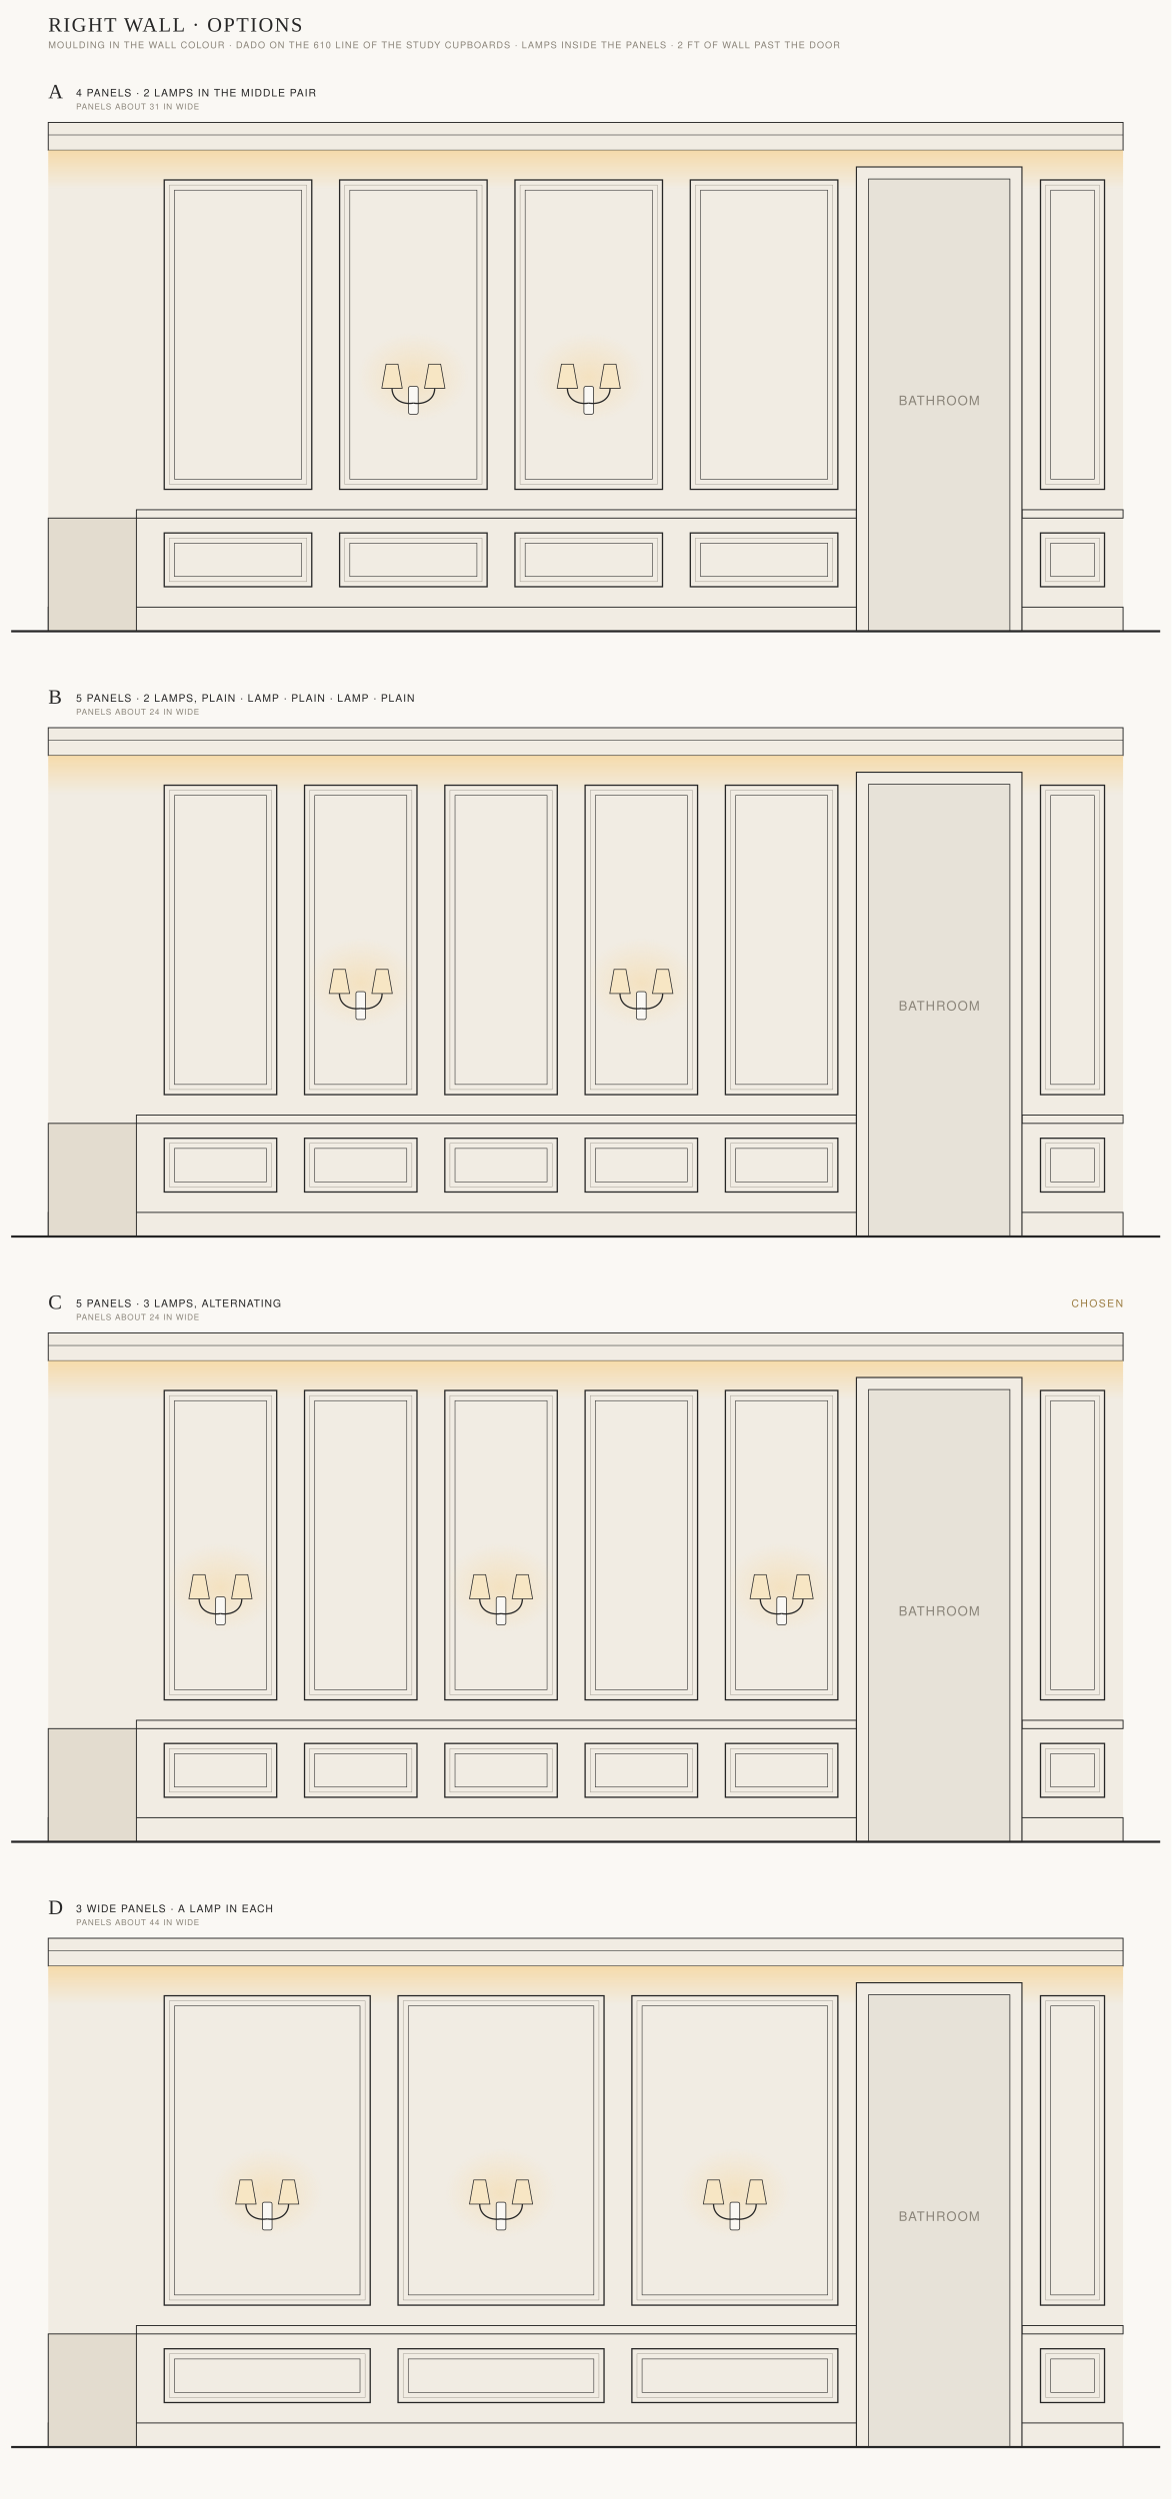
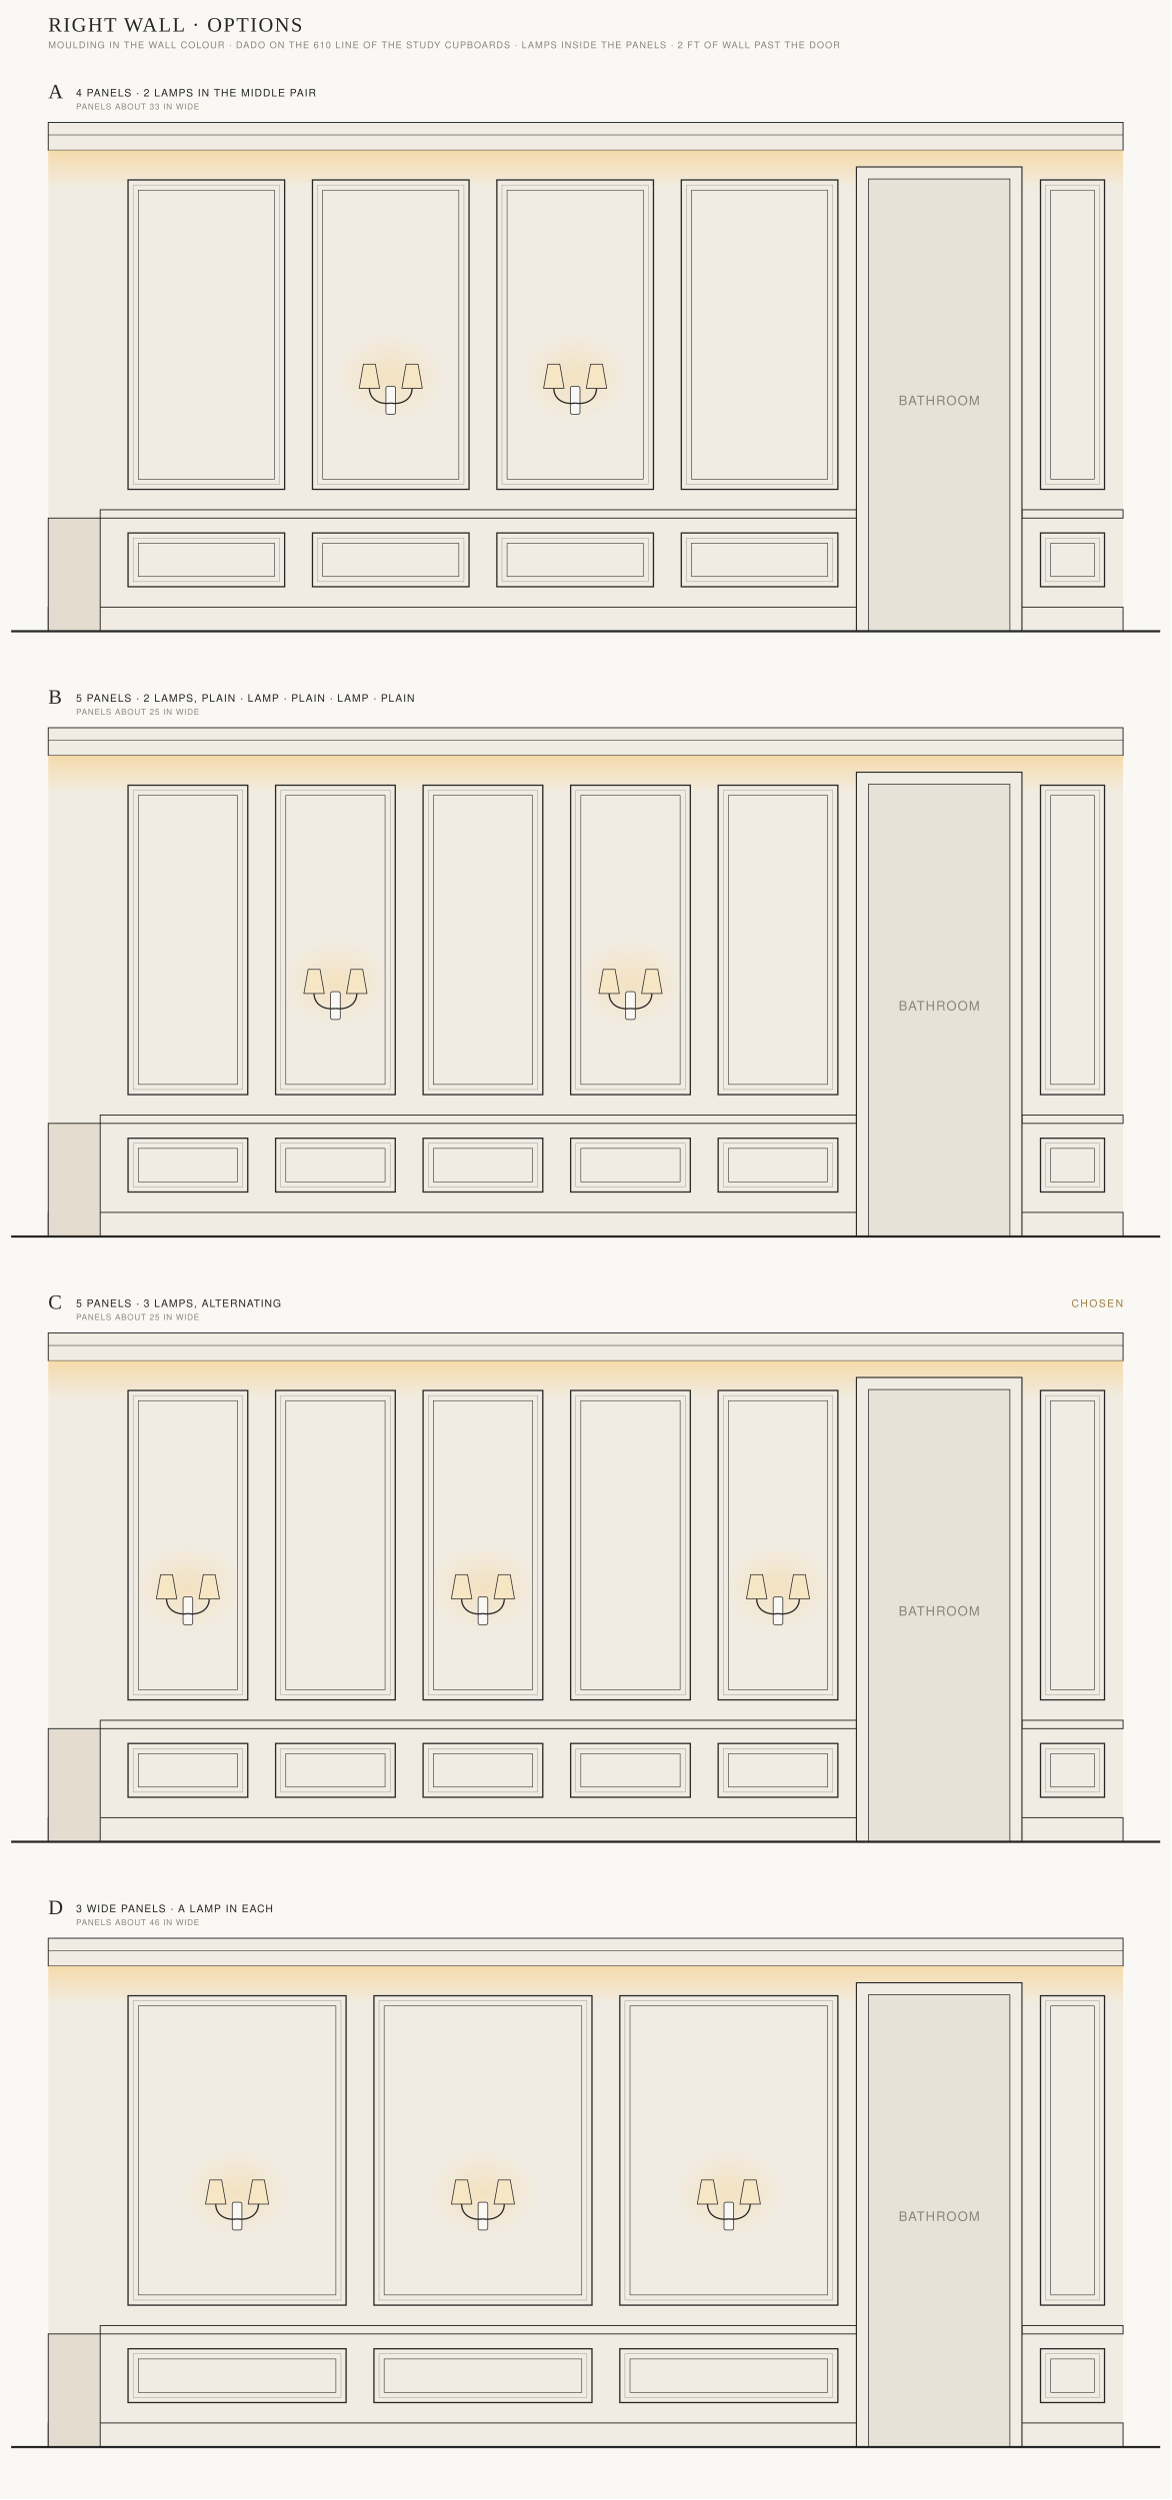
<svg xmlns="http://www.w3.org/2000/svg" viewBox="0 0 6312 13472" width="1052" height="2245.3">
  <defs>
    <linearGradient id="glow" x1="0" y1="0" x2="0" y2="1">
      <stop offset="0" stop-color="#f6d9a4" stop-opacity=".9" />
      <stop offset="1" stop-color="#f6d9a4" stop-opacity="0" />
    </linearGradient>
    <radialGradient id="lamp">
      <stop offset="0" stop-color="#f6d9a4" stop-opacity=".55" />
      <stop offset="1" stop-color="#f6d9a4" stop-opacity="0" />
    </radialGradient>
  </defs>
  <rect width="6312" height="13472" fill="#faf8f4" />
  <text x="260" y="170" font-family="Georgia, 'Times New Roman', serif" font-size="110" letter-spacing="8" fill="#262626">RIGHT WALL · OPTIONS</text>
  <text x="260" y="260" font-family="Helvetica, Arial, sans-serif" font-size="50" letter-spacing="5" fill="#8a8479">MOULDING IN THE WALL COLOUR · DADO ON THE 610 LINE OF THE STUDY CUPBOARDS · LAMPS INSIDE THE PANELS · 2 FT OF WALL PAST THE DOOR</text>
  <text x="260" y="530" font-family="Georgia, 'Times New Roman', serif" font-size="110" fill="#262626">A</text>
  <text x="410" y="520" font-family="Helvetica, Arial, sans-serif" font-size="56" letter-spacing="5" fill="#262626">4 PANELS · 2 LAMPS IN THE MIDDLE PAIR</text>
-   <text x="410" y="590" font-family="Helvetica, Arial, sans-serif" font-size="44" letter-spacing="4" fill="#8a8479">PANELS ABOUT 31 IN WIDE</text>
+   <text x="410" y="590" font-family="Helvetica, Arial, sans-serif" font-size="44" letter-spacing="4" fill="#8a8479">PANELS ABOUT 33 IN WIDE</text>
  <g transform="translate(260 660)">
    <rect x="0" y="0" width="5792" height="2743" fill="#f1ece3" />
    <rect x="0" y="0" width="5792" height="150" fill="#f1ece3" stroke="#262626" stroke-width="5" />
    <line x1="0" y1="67.5" x2="5792" y2="67.5" stroke="#262626" stroke-width="3" />
    <rect x="0" y="150" width="5792" height="210" fill="url(#glow)" />
    <rect x="0" y="2613" width="5792" height="130" fill="#f1ece3" stroke="#262626" stroke-width="5" />
-     <rect x="0" y="2133" width="475" height="610" fill="#e3dccf" stroke="#262626" stroke-width="5" />
-     <rect x="475" y="2088" width="3880" height="45" fill="#f1ece3" stroke="#262626" stroke-width="5" />
-     <rect x="5247" y="2088" width="545" height="45" fill="#f1ece3" stroke="#262626" stroke-width="5" />
-     <rect x="625" y="2213" width="795" height="290" fill="#f1ece3" stroke="#262626" stroke-width="7" />
-     <rect x="652.5" y="2240.5" width="740" height="235" fill="none" stroke="#8a8479" stroke-width="2" />
-     <rect x="680" y="2268" width="685" height="180" fill="none" stroke="#262626" stroke-width="3" />
-     <rect x="625" y="310" width="795" height="1668" fill="#f1ece3" stroke="#262626" stroke-width="7" />
-     <rect x="652.5" y="337.5" width="740" height="1613" fill="none" stroke="#8a8479" stroke-width="2" />
-     <rect x="680" y="365" width="685" height="1558" fill="none" stroke="#262626" stroke-width="3" />
-     <rect x="1570" y="2213" width="795" height="290" fill="#f1ece3" stroke="#262626" stroke-width="7" />
-     <rect x="1597.5" y="2240.5" width="740" height="235" fill="none" stroke="#8a8479" stroke-width="2" />
-     <rect x="1625" y="2268" width="685" height="180" fill="none" stroke="#262626" stroke-width="3" />
-     <rect x="1570" y="310" width="795" height="1668" fill="#f1ece3" stroke="#262626" stroke-width="7" />
-     <rect x="1597.5" y="337.5" width="740" height="1613" fill="none" stroke="#8a8479" stroke-width="2" />
-     <rect x="1625" y="365" width="685" height="1558" fill="none" stroke="#262626" stroke-width="3" />
-     <ellipse cx="1967.5" cy="1373" rx="300" ry="240" fill="url(#lamp)" />
-     <g stroke="#262626" fill="#faf8f4" stroke-width="4">
-       <rect x="1941.5" y="1423" width="52" height="150" rx="10" />
-       <path d="M1967.5 1513 C 1907.5 1523, 1852.5 1493, 1852.5 1433" fill="none" stroke-width="7" />
-       <path d="M1797.5 1433 L 1907.5 1433 L 1884.5 1303 L 1820.5 1303 Z" fill="#f7e6c4" />
-       <path d="M1967.5 1513 C 2027.5 1523, 2082.5 1493, 2082.5 1433" fill="none" stroke-width="7" />
-       <path d="M2027.5 1433 L 2137.5 1433 L 2114.5 1303 L 2050.5 1303 Z" fill="#f7e6c4" />
-     </g>
-     <rect x="2515" y="2213" width="795" height="290" fill="#f1ece3" stroke="#262626" stroke-width="7" />
-     <rect x="2542.5" y="2240.5" width="740" height="235" fill="none" stroke="#8a8479" stroke-width="2" />
-     <rect x="2570" y="2268" width="685" height="180" fill="none" stroke="#262626" stroke-width="3" />
-     <rect x="2515" y="310" width="795" height="1668" fill="#f1ece3" stroke="#262626" stroke-width="7" />
-     <rect x="2542.5" y="337.5" width="740" height="1613" fill="none" stroke="#8a8479" stroke-width="2" />
-     <rect x="2570" y="365" width="685" height="1558" fill="none" stroke="#262626" stroke-width="3" />
-     <ellipse cx="2912.5" cy="1373" rx="300" ry="240" fill="url(#lamp)" />
-     <g stroke="#262626" fill="#faf8f4" stroke-width="4">
-       <rect x="2886.5" y="1423" width="52" height="150" rx="10" />
-       <path d="M2912.5 1513 C 2852.5 1523, 2797.5 1493, 2797.5 1433" fill="none" stroke-width="7" />
-       <path d="M2742.5 1433 L 2852.5 1433 L 2829.5 1303 L 2765.5 1303 Z" fill="#f7e6c4" />
-       <path d="M2912.5 1513 C 2972.5 1523, 3027.5 1493, 3027.5 1433" fill="none" stroke-width="7" />
-       <path d="M2972.5 1433 L 3082.5 1433 L 3059.5 1303 L 2995.5 1303 Z" fill="#f7e6c4" />
-     </g>
-     <rect x="3460" y="2213" width="795" height="290" fill="#f1ece3" stroke="#262626" stroke-width="7" />
-     <rect x="3487.5" y="2240.5" width="740" height="235" fill="none" stroke="#8a8479" stroke-width="2" />
-     <rect x="3515" y="2268" width="685" height="180" fill="none" stroke="#262626" stroke-width="3" />
-     <rect x="3460" y="310" width="795" height="1668" fill="#f1ece3" stroke="#262626" stroke-width="7" />
-     <rect x="3487.5" y="337.5" width="740" height="1613" fill="none" stroke="#8a8479" stroke-width="2" />
-     <rect x="3515" y="365" width="685" height="1558" fill="none" stroke="#262626" stroke-width="3" />
+     <rect x="0" y="2133" width="280" height="610" fill="#e3dccf" stroke="#262626" stroke-width="5" />
+     <rect x="280" y="2088" width="4075" height="45" fill="#f1ece3" stroke="#262626" stroke-width="5" />
+     <rect x="5247" y="2088" width="545" height="45" fill="#f1ece3" stroke="#262626" stroke-width="5" />
+     <rect x="430" y="2213" width="843.8" height="290" fill="#f1ece3" stroke="#262626" stroke-width="7" />
+     <rect x="457.5" y="2240.5" width="788.8" height="235" fill="none" stroke="#8a8479" stroke-width="2" />
+     <rect x="485" y="2268" width="733.8" height="180" fill="none" stroke="#262626" stroke-width="3" />
+     <rect x="430" y="310" width="843.8" height="1668" fill="#f1ece3" stroke="#262626" stroke-width="7" />
+     <rect x="457.5" y="337.5" width="788.8" height="1613" fill="none" stroke="#8a8479" stroke-width="2" />
+     <rect x="485" y="365" width="733.8" height="1558" fill="none" stroke="#262626" stroke-width="3" />
+     <rect x="1423.8" y="2213" width="843.8" height="290" fill="#f1ece3" stroke="#262626" stroke-width="7" />
+     <rect x="1451.3" y="2240.5" width="788.8" height="235" fill="none" stroke="#8a8479" stroke-width="2" />
+     <rect x="1478.8" y="2268" width="733.8" height="180" fill="none" stroke="#262626" stroke-width="3" />
+     <rect x="1423.8" y="310" width="843.8" height="1668" fill="#f1ece3" stroke="#262626" stroke-width="7" />
+     <rect x="1451.3" y="337.5" width="788.8" height="1613" fill="none" stroke="#8a8479" stroke-width="2" />
+     <rect x="1478.8" y="365" width="733.8" height="1558" fill="none" stroke="#262626" stroke-width="3" />
+     <ellipse cx="1845.6" cy="1373" rx="300" ry="240" fill="url(#lamp)" />
+     <g stroke="#262626" fill="#faf8f4" stroke-width="4">
+       <rect x="1819.6" y="1423" width="52" height="150" rx="10" />
+       <path d="M1845.6 1513 C 1785.6 1523, 1730.6 1493, 1730.6 1433" fill="none" stroke-width="7" />
+       <path d="M1675.6 1433 L 1785.6 1433 L 1762.6 1303 L 1698.6 1303 Z" fill="#f7e6c4" />
+       <path d="M1845.6 1513 C 1905.6 1523, 1960.6 1493, 1960.6 1433" fill="none" stroke-width="7" />
+       <path d="M1905.6 1433 L 2015.6 1433 L 1992.6 1303 L 1928.6 1303 Z" fill="#f7e6c4" />
+     </g>
+     <rect x="2417.5" y="2213" width="843.8" height="290" fill="#f1ece3" stroke="#262626" stroke-width="7" />
+     <rect x="2445" y="2240.5" width="788.8" height="235" fill="none" stroke="#8a8479" stroke-width="2" />
+     <rect x="2472.5" y="2268" width="733.8" height="180" fill="none" stroke="#262626" stroke-width="3" />
+     <rect x="2417.5" y="310" width="843.8" height="1668" fill="#f1ece3" stroke="#262626" stroke-width="7" />
+     <rect x="2445" y="337.5" width="788.8" height="1613" fill="none" stroke="#8a8479" stroke-width="2" />
+     <rect x="2472.5" y="365" width="733.8" height="1558" fill="none" stroke="#262626" stroke-width="3" />
+     <ellipse cx="2839.4" cy="1373" rx="300" ry="240" fill="url(#lamp)" />
+     <g stroke="#262626" fill="#faf8f4" stroke-width="4">
+       <rect x="2813.4" y="1423" width="52" height="150" rx="10" />
+       <path d="M2839.4 1513 C 2779.4 1523, 2724.4 1493, 2724.4 1433" fill="none" stroke-width="7" />
+       <path d="M2669.4 1433 L 2779.4 1433 L 2756.4 1303 L 2692.4 1303 Z" fill="#f7e6c4" />
+       <path d="M2839.4 1513 C 2899.4 1523, 2954.4 1493, 2954.4 1433" fill="none" stroke-width="7" />
+       <path d="M2899.4 1433 L 3009.4 1433 L 2986.4 1303 L 2922.4 1303 Z" fill="#f7e6c4" />
+     </g>
+     <rect x="3411.3" y="2213" width="843.8" height="290" fill="#f1ece3" stroke="#262626" stroke-width="7" />
+     <rect x="3438.8" y="2240.5" width="788.8" height="235" fill="none" stroke="#8a8479" stroke-width="2" />
+     <rect x="3466.3" y="2268" width="733.8" height="180" fill="none" stroke="#262626" stroke-width="3" />
+     <rect x="3411.3" y="310" width="843.8" height="1668" fill="#f1ece3" stroke="#262626" stroke-width="7" />
+     <rect x="3438.8" y="337.5" width="788.8" height="1613" fill="none" stroke="#8a8479" stroke-width="2" />
+     <rect x="3466.3" y="365" width="733.8" height="1558" fill="none" stroke="#262626" stroke-width="3" />
    <rect x="5347" y="2213" width="345" height="290" fill="#f1ece3" stroke="#262626" stroke-width="7" />
    <rect x="5374.5" y="2240.5" width="290" height="235" fill="none" stroke="#8a8479" stroke-width="2" />
    <rect x="5402" y="2268" width="235" height="180" fill="none" stroke="#262626" stroke-width="3" />
    <rect x="5347" y="310" width="345" height="1668" fill="#f1ece3" stroke="#262626" stroke-width="7" />
    <rect x="5374.5" y="337.5" width="290" height="1613" fill="none" stroke="#8a8479" stroke-width="2" />
    <rect x="5402" y="365" width="235" height="1558" fill="none" stroke="#262626" stroke-width="3" />
    <rect x="4355" y="240" width="892" height="2503" fill="#f1ece3" stroke="#262626" stroke-width="6" />
    <rect x="4420" y="305" width="762" height="2438" fill="#e7e2d8" stroke="#262626" stroke-width="4" />
    <text x="4801" y="1524" text-anchor="middle" font-family="Helvetica, Arial, sans-serif" font-size="70" letter-spacing="6" fill="#8a8479">BATHROOM</text>
    <line x1="-200" y1="2743" x2="5992" y2="2743" stroke="#262626" stroke-width="12" />
  </g>
  <text x="260" y="3793" font-family="Georgia, 'Times New Roman', serif" font-size="110" fill="#262626">B</text>
  <text x="410" y="3783" font-family="Helvetica, Arial, sans-serif" font-size="56" letter-spacing="5" fill="#262626">5 PANELS · 2 LAMPS, PLAIN · LAMP · PLAIN · LAMP · PLAIN</text>
-   <text x="410" y="3853" font-family="Helvetica, Arial, sans-serif" font-size="44" letter-spacing="4" fill="#8a8479">PANELS ABOUT 24 IN WIDE</text>
+   <text x="410" y="3853" font-family="Helvetica, Arial, sans-serif" font-size="44" letter-spacing="4" fill="#8a8479">PANELS ABOUT 25 IN WIDE</text>
  <g transform="translate(260 3923)">
    <rect x="0" y="0" width="5792" height="2743" fill="#f1ece3" />
    <rect x="0" y="0" width="5792" height="150" fill="#f1ece3" stroke="#262626" stroke-width="5" />
    <line x1="0" y1="67.5" x2="5792" y2="67.5" stroke="#262626" stroke-width="3" />
    <rect x="0" y="150" width="5792" height="210" fill="url(#glow)" />
    <rect x="0" y="2613" width="5792" height="130" fill="#f1ece3" stroke="#262626" stroke-width="5" />
-     <rect x="0" y="2133" width="475" height="610" fill="#e3dccf" stroke="#262626" stroke-width="5" />
-     <rect x="475" y="2088" width="3880" height="45" fill="#f1ece3" stroke="#262626" stroke-width="5" />
-     <rect x="5247" y="2088" width="545" height="45" fill="#f1ece3" stroke="#262626" stroke-width="5" />
-     <rect x="625" y="2213" width="606" height="290" fill="#f1ece3" stroke="#262626" stroke-width="7" />
-     <rect x="652.5" y="2240.5" width="551" height="235" fill="none" stroke="#8a8479" stroke-width="2" />
-     <rect x="680" y="2268" width="496" height="180" fill="none" stroke="#262626" stroke-width="3" />
-     <rect x="625" y="310" width="606" height="1668" fill="#f1ece3" stroke="#262626" stroke-width="7" />
-     <rect x="652.5" y="337.5" width="551" height="1613" fill="none" stroke="#8a8479" stroke-width="2" />
-     <rect x="680" y="365" width="496" height="1558" fill="none" stroke="#262626" stroke-width="3" />
-     <rect x="1381" y="2213" width="606" height="290" fill="#f1ece3" stroke="#262626" stroke-width="7" />
-     <rect x="1408.5" y="2240.5" width="551" height="235" fill="none" stroke="#8a8479" stroke-width="2" />
-     <rect x="1436" y="2268" width="496" height="180" fill="none" stroke="#262626" stroke-width="3" />
-     <rect x="1381" y="310" width="606" height="1668" fill="#f1ece3" stroke="#262626" stroke-width="7" />
-     <rect x="1408.5" y="337.5" width="551" height="1613" fill="none" stroke="#8a8479" stroke-width="2" />
-     <rect x="1436" y="365" width="496" height="1558" fill="none" stroke="#262626" stroke-width="3" />
-     <ellipse cx="1684" cy="1373" rx="300" ry="240" fill="url(#lamp)" />
-     <g stroke="#262626" fill="#faf8f4" stroke-width="4">
-       <rect x="1658" y="1423" width="52" height="150" rx="10" />
-       <path d="M1684 1513 C 1624 1523, 1569 1493, 1569 1433" fill="none" stroke-width="7" />
-       <path d="M1514 1433 L 1624 1433 L 1601 1303 L 1537 1303 Z" fill="#f7e6c4" />
-       <path d="M1684 1513 C 1744 1523, 1799 1493, 1799 1433" fill="none" stroke-width="7" />
-       <path d="M1744 1433 L 1854 1433 L 1831 1303 L 1767 1303 Z" fill="#f7e6c4" />
-     </g>
-     <rect x="2137" y="2213" width="606" height="290" fill="#f1ece3" stroke="#262626" stroke-width="7" />
-     <rect x="2164.5" y="2240.5" width="551" height="235" fill="none" stroke="#8a8479" stroke-width="2" />
-     <rect x="2192" y="2268" width="496" height="180" fill="none" stroke="#262626" stroke-width="3" />
-     <rect x="2137" y="310" width="606" height="1668" fill="#f1ece3" stroke="#262626" stroke-width="7" />
-     <rect x="2164.5" y="337.5" width="551" height="1613" fill="none" stroke="#8a8479" stroke-width="2" />
-     <rect x="2192" y="365" width="496" height="1558" fill="none" stroke="#262626" stroke-width="3" />
-     <rect x="2893" y="2213" width="606" height="290" fill="#f1ece3" stroke="#262626" stroke-width="7" />
-     <rect x="2920.5" y="2240.5" width="551" height="235" fill="none" stroke="#8a8479" stroke-width="2" />
-     <rect x="2948" y="2268" width="496" height="180" fill="none" stroke="#262626" stroke-width="3" />
-     <rect x="2893" y="310" width="606" height="1668" fill="#f1ece3" stroke="#262626" stroke-width="7" />
-     <rect x="2920.5" y="337.5" width="551" height="1613" fill="none" stroke="#8a8479" stroke-width="2" />
-     <rect x="2948" y="365" width="496" height="1558" fill="none" stroke="#262626" stroke-width="3" />
-     <ellipse cx="3196" cy="1373" rx="300" ry="240" fill="url(#lamp)" />
-     <g stroke="#262626" fill="#faf8f4" stroke-width="4">
-       <rect x="3170" y="1423" width="52" height="150" rx="10" />
-       <path d="M3196 1513 C 3136 1523, 3081 1493, 3081 1433" fill="none" stroke-width="7" />
-       <path d="M3026 1433 L 3136 1433 L 3113 1303 L 3049 1303 Z" fill="#f7e6c4" />
-       <path d="M3196 1513 C 3256 1523, 3311 1493, 3311 1433" fill="none" stroke-width="7" />
-       <path d="M3256 1433 L 3366 1433 L 3343 1303 L 3279 1303 Z" fill="#f7e6c4" />
-     </g>
-     <rect x="3649" y="2213" width="606" height="290" fill="#f1ece3" stroke="#262626" stroke-width="7" />
-     <rect x="3676.5" y="2240.5" width="551" height="235" fill="none" stroke="#8a8479" stroke-width="2" />
-     <rect x="3704" y="2268" width="496" height="180" fill="none" stroke="#262626" stroke-width="3" />
-     <rect x="3649" y="310" width="606" height="1668" fill="#f1ece3" stroke="#262626" stroke-width="7" />
-     <rect x="3676.5" y="337.5" width="551" height="1613" fill="none" stroke="#8a8479" stroke-width="2" />
-     <rect x="3704" y="365" width="496" height="1558" fill="none" stroke="#262626" stroke-width="3" />
+     <rect x="0" y="2133" width="280" height="610" fill="#e3dccf" stroke="#262626" stroke-width="5" />
+     <rect x="280" y="2088" width="4075" height="45" fill="#f1ece3" stroke="#262626" stroke-width="5" />
+     <rect x="5247" y="2088" width="545" height="45" fill="#f1ece3" stroke="#262626" stroke-width="5" />
+     <rect x="430" y="2213" width="645" height="290" fill="#f1ece3" stroke="#262626" stroke-width="7" />
+     <rect x="457.5" y="2240.5" width="590" height="235" fill="none" stroke="#8a8479" stroke-width="2" />
+     <rect x="485" y="2268" width="535" height="180" fill="none" stroke="#262626" stroke-width="3" />
+     <rect x="430" y="310" width="645" height="1668" fill="#f1ece3" stroke="#262626" stroke-width="7" />
+     <rect x="457.5" y="337.5" width="590" height="1613" fill="none" stroke="#8a8479" stroke-width="2" />
+     <rect x="485" y="365" width="535" height="1558" fill="none" stroke="#262626" stroke-width="3" />
+     <rect x="1225" y="2213" width="645" height="290" fill="#f1ece3" stroke="#262626" stroke-width="7" />
+     <rect x="1252.5" y="2240.5" width="590" height="235" fill="none" stroke="#8a8479" stroke-width="2" />
+     <rect x="1280" y="2268" width="535" height="180" fill="none" stroke="#262626" stroke-width="3" />
+     <rect x="1225" y="310" width="645" height="1668" fill="#f1ece3" stroke="#262626" stroke-width="7" />
+     <rect x="1252.5" y="337.5" width="590" height="1613" fill="none" stroke="#8a8479" stroke-width="2" />
+     <rect x="1280" y="365" width="535" height="1558" fill="none" stroke="#262626" stroke-width="3" />
+     <ellipse cx="1547.5" cy="1373" rx="300" ry="240" fill="url(#lamp)" />
+     <g stroke="#262626" fill="#faf8f4" stroke-width="4">
+       <rect x="1521.5" y="1423" width="52" height="150" rx="10" />
+       <path d="M1547.5 1513 C 1487.5 1523, 1432.5 1493, 1432.5 1433" fill="none" stroke-width="7" />
+       <path d="M1377.5 1433 L 1487.5 1433 L 1464.5 1303 L 1400.5 1303 Z" fill="#f7e6c4" />
+       <path d="M1547.5 1513 C 1607.5 1523, 1662.5 1493, 1662.5 1433" fill="none" stroke-width="7" />
+       <path d="M1607.5 1433 L 1717.5 1433 L 1694.5 1303 L 1630.5 1303 Z" fill="#f7e6c4" />
+     </g>
+     <rect x="2020" y="2213" width="645" height="290" fill="#f1ece3" stroke="#262626" stroke-width="7" />
+     <rect x="2047.5" y="2240.5" width="590" height="235" fill="none" stroke="#8a8479" stroke-width="2" />
+     <rect x="2075" y="2268" width="535" height="180" fill="none" stroke="#262626" stroke-width="3" />
+     <rect x="2020" y="310" width="645" height="1668" fill="#f1ece3" stroke="#262626" stroke-width="7" />
+     <rect x="2047.5" y="337.5" width="590" height="1613" fill="none" stroke="#8a8479" stroke-width="2" />
+     <rect x="2075" y="365" width="535" height="1558" fill="none" stroke="#262626" stroke-width="3" />
+     <rect x="2815" y="2213" width="645" height="290" fill="#f1ece3" stroke="#262626" stroke-width="7" />
+     <rect x="2842.5" y="2240.5" width="590" height="235" fill="none" stroke="#8a8479" stroke-width="2" />
+     <rect x="2870" y="2268" width="535" height="180" fill="none" stroke="#262626" stroke-width="3" />
+     <rect x="2815" y="310" width="645" height="1668" fill="#f1ece3" stroke="#262626" stroke-width="7" />
+     <rect x="2842.5" y="337.5" width="590" height="1613" fill="none" stroke="#8a8479" stroke-width="2" />
+     <rect x="2870" y="365" width="535" height="1558" fill="none" stroke="#262626" stroke-width="3" />
+     <ellipse cx="3137.5" cy="1373" rx="300" ry="240" fill="url(#lamp)" />
+     <g stroke="#262626" fill="#faf8f4" stroke-width="4">
+       <rect x="3111.5" y="1423" width="52" height="150" rx="10" />
+       <path d="M3137.5 1513 C 3077.5 1523, 3022.5 1493, 3022.5 1433" fill="none" stroke-width="7" />
+       <path d="M2967.5 1433 L 3077.5 1433 L 3054.5 1303 L 2990.5 1303 Z" fill="#f7e6c4" />
+       <path d="M3137.5 1513 C 3197.5 1523, 3252.5 1493, 3252.5 1433" fill="none" stroke-width="7" />
+       <path d="M3197.5 1433 L 3307.5 1433 L 3284.5 1303 L 3220.5 1303 Z" fill="#f7e6c4" />
+     </g>
+     <rect x="3610" y="2213" width="645" height="290" fill="#f1ece3" stroke="#262626" stroke-width="7" />
+     <rect x="3637.5" y="2240.5" width="590" height="235" fill="none" stroke="#8a8479" stroke-width="2" />
+     <rect x="3665" y="2268" width="535" height="180" fill="none" stroke="#262626" stroke-width="3" />
+     <rect x="3610" y="310" width="645" height="1668" fill="#f1ece3" stroke="#262626" stroke-width="7" />
+     <rect x="3637.5" y="337.5" width="590" height="1613" fill="none" stroke="#8a8479" stroke-width="2" />
+     <rect x="3665" y="365" width="535" height="1558" fill="none" stroke="#262626" stroke-width="3" />
    <rect x="5347" y="2213" width="345" height="290" fill="#f1ece3" stroke="#262626" stroke-width="7" />
    <rect x="5374.5" y="2240.5" width="290" height="235" fill="none" stroke="#8a8479" stroke-width="2" />
    <rect x="5402" y="2268" width="235" height="180" fill="none" stroke="#262626" stroke-width="3" />
    <rect x="5347" y="310" width="345" height="1668" fill="#f1ece3" stroke="#262626" stroke-width="7" />
    <rect x="5374.5" y="337.5" width="290" height="1613" fill="none" stroke="#8a8479" stroke-width="2" />
    <rect x="5402" y="365" width="235" height="1558" fill="none" stroke="#262626" stroke-width="3" />
    <rect x="4355" y="240" width="892" height="2503" fill="#f1ece3" stroke="#262626" stroke-width="6" />
    <rect x="4420" y="305" width="762" height="2438" fill="#e7e2d8" stroke="#262626" stroke-width="4" />
    <text x="4801" y="1524" text-anchor="middle" font-family="Helvetica, Arial, sans-serif" font-size="70" letter-spacing="6" fill="#8a8479">BATHROOM</text>
    <line x1="-200" y1="2743" x2="5992" y2="2743" stroke="#262626" stroke-width="12" />
  </g>
  <text x="260" y="7056" font-family="Georgia, 'Times New Roman', serif" font-size="110" fill="#262626">C</text>
  <text x="410" y="7046" font-family="Helvetica, Arial, sans-serif" font-size="56" letter-spacing="5" fill="#262626">5 PANELS · 3 LAMPS, ALTERNATING</text>
-   <text x="410" y="7116" font-family="Helvetica, Arial, sans-serif" font-size="44" letter-spacing="4" fill="#8a8479">PANELS ABOUT 24 IN WIDE</text>
+   <text x="410" y="7116" font-family="Helvetica, Arial, sans-serif" font-size="44" letter-spacing="4" fill="#8a8479">PANELS ABOUT 25 IN WIDE</text>
  <text x="6052" y="7046" text-anchor="end" font-family="Helvetica, Arial, sans-serif" font-size="56" letter-spacing="8" fill="#9a7b3f">CHOSEN</text>
  <g transform="translate(260 7186)">
    <rect x="0" y="0" width="5792" height="2743" fill="#f1ece3" />
    <rect x="0" y="0" width="5792" height="150" fill="#f1ece3" stroke="#262626" stroke-width="5" />
    <line x1="0" y1="67.5" x2="5792" y2="67.5" stroke="#262626" stroke-width="3" />
    <rect x="0" y="150" width="5792" height="210" fill="url(#glow)" />
    <rect x="0" y="2613" width="5792" height="130" fill="#f1ece3" stroke="#262626" stroke-width="5" />
-     <rect x="0" y="2133" width="475" height="610" fill="#e3dccf" stroke="#262626" stroke-width="5" />
-     <rect x="475" y="2088" width="3880" height="45" fill="#f1ece3" stroke="#262626" stroke-width="5" />
-     <rect x="5247" y="2088" width="545" height="45" fill="#f1ece3" stroke="#262626" stroke-width="5" />
-     <rect x="625" y="2213" width="606" height="290" fill="#f1ece3" stroke="#262626" stroke-width="7" />
-     <rect x="652.5" y="2240.5" width="551" height="235" fill="none" stroke="#8a8479" stroke-width="2" />
-     <rect x="680" y="2268" width="496" height="180" fill="none" stroke="#262626" stroke-width="3" />
-     <rect x="625" y="310" width="606" height="1668" fill="#f1ece3" stroke="#262626" stroke-width="7" />
-     <rect x="652.5" y="337.5" width="551" height="1613" fill="none" stroke="#8a8479" stroke-width="2" />
-     <rect x="680" y="365" width="496" height="1558" fill="none" stroke="#262626" stroke-width="3" />
-     <ellipse cx="928" cy="1373" rx="300" ry="240" fill="url(#lamp)" />
-     <g stroke="#262626" fill="#faf8f4" stroke-width="4">
-       <rect x="902" y="1423" width="52" height="150" rx="10" />
-       <path d="M928 1513 C 868 1523, 813 1493, 813 1433" fill="none" stroke-width="7" />
-       <path d="M758 1433 L 868 1433 L 845 1303 L 781 1303 Z" fill="#f7e6c4" />
-       <path d="M928 1513 C 988 1523, 1043 1493, 1043 1433" fill="none" stroke-width="7" />
-       <path d="M988 1433 L 1098 1433 L 1075 1303 L 1011 1303 Z" fill="#f7e6c4" />
-     </g>
-     <rect x="1381" y="2213" width="606" height="290" fill="#f1ece3" stroke="#262626" stroke-width="7" />
-     <rect x="1408.5" y="2240.5" width="551" height="235" fill="none" stroke="#8a8479" stroke-width="2" />
-     <rect x="1436" y="2268" width="496" height="180" fill="none" stroke="#262626" stroke-width="3" />
-     <rect x="1381" y="310" width="606" height="1668" fill="#f1ece3" stroke="#262626" stroke-width="7" />
-     <rect x="1408.5" y="337.5" width="551" height="1613" fill="none" stroke="#8a8479" stroke-width="2" />
-     <rect x="1436" y="365" width="496" height="1558" fill="none" stroke="#262626" stroke-width="3" />
-     <rect x="2137" y="2213" width="606" height="290" fill="#f1ece3" stroke="#262626" stroke-width="7" />
-     <rect x="2164.5" y="2240.5" width="551" height="235" fill="none" stroke="#8a8479" stroke-width="2" />
-     <rect x="2192" y="2268" width="496" height="180" fill="none" stroke="#262626" stroke-width="3" />
-     <rect x="2137" y="310" width="606" height="1668" fill="#f1ece3" stroke="#262626" stroke-width="7" />
-     <rect x="2164.5" y="337.5" width="551" height="1613" fill="none" stroke="#8a8479" stroke-width="2" />
-     <rect x="2192" y="365" width="496" height="1558" fill="none" stroke="#262626" stroke-width="3" />
-     <ellipse cx="2440" cy="1373" rx="300" ry="240" fill="url(#lamp)" />
-     <g stroke="#262626" fill="#faf8f4" stroke-width="4">
-       <rect x="2414" y="1423" width="52" height="150" rx="10" />
-       <path d="M2440 1513 C 2380 1523, 2325 1493, 2325 1433" fill="none" stroke-width="7" />
-       <path d="M2270 1433 L 2380 1433 L 2357 1303 L 2293 1303 Z" fill="#f7e6c4" />
-       <path d="M2440 1513 C 2500 1523, 2555 1493, 2555 1433" fill="none" stroke-width="7" />
-       <path d="M2500 1433 L 2610 1433 L 2587 1303 L 2523 1303 Z" fill="#f7e6c4" />
-     </g>
-     <rect x="2893" y="2213" width="606" height="290" fill="#f1ece3" stroke="#262626" stroke-width="7" />
-     <rect x="2920.5" y="2240.5" width="551" height="235" fill="none" stroke="#8a8479" stroke-width="2" />
-     <rect x="2948" y="2268" width="496" height="180" fill="none" stroke="#262626" stroke-width="3" />
-     <rect x="2893" y="310" width="606" height="1668" fill="#f1ece3" stroke="#262626" stroke-width="7" />
-     <rect x="2920.5" y="337.5" width="551" height="1613" fill="none" stroke="#8a8479" stroke-width="2" />
-     <rect x="2948" y="365" width="496" height="1558" fill="none" stroke="#262626" stroke-width="3" />
-     <rect x="3649" y="2213" width="606" height="290" fill="#f1ece3" stroke="#262626" stroke-width="7" />
-     <rect x="3676.5" y="2240.5" width="551" height="235" fill="none" stroke="#8a8479" stroke-width="2" />
-     <rect x="3704" y="2268" width="496" height="180" fill="none" stroke="#262626" stroke-width="3" />
-     <rect x="3649" y="310" width="606" height="1668" fill="#f1ece3" stroke="#262626" stroke-width="7" />
-     <rect x="3676.5" y="337.5" width="551" height="1613" fill="none" stroke="#8a8479" stroke-width="2" />
-     <rect x="3704" y="365" width="496" height="1558" fill="none" stroke="#262626" stroke-width="3" />
-     <ellipse cx="3952" cy="1373" rx="300" ry="240" fill="url(#lamp)" />
-     <g stroke="#262626" fill="#faf8f4" stroke-width="4">
-       <rect x="3926" y="1423" width="52" height="150" rx="10" />
-       <path d="M3952 1513 C 3892 1523, 3837 1493, 3837 1433" fill="none" stroke-width="7" />
-       <path d="M3782 1433 L 3892 1433 L 3869 1303 L 3805 1303 Z" fill="#f7e6c4" />
-       <path d="M3952 1513 C 4012 1523, 4067 1493, 4067 1433" fill="none" stroke-width="7" />
-       <path d="M4012 1433 L 4122 1433 L 4099 1303 L 4035 1303 Z" fill="#f7e6c4" />
+     <rect x="0" y="2133" width="280" height="610" fill="#e3dccf" stroke="#262626" stroke-width="5" />
+     <rect x="280" y="2088" width="4075" height="45" fill="#f1ece3" stroke="#262626" stroke-width="5" />
+     <rect x="5247" y="2088" width="545" height="45" fill="#f1ece3" stroke="#262626" stroke-width="5" />
+     <rect x="430" y="2213" width="645" height="290" fill="#f1ece3" stroke="#262626" stroke-width="7" />
+     <rect x="457.5" y="2240.5" width="590" height="235" fill="none" stroke="#8a8479" stroke-width="2" />
+     <rect x="485" y="2268" width="535" height="180" fill="none" stroke="#262626" stroke-width="3" />
+     <rect x="430" y="310" width="645" height="1668" fill="#f1ece3" stroke="#262626" stroke-width="7" />
+     <rect x="457.5" y="337.5" width="590" height="1613" fill="none" stroke="#8a8479" stroke-width="2" />
+     <rect x="485" y="365" width="535" height="1558" fill="none" stroke="#262626" stroke-width="3" />
+     <ellipse cx="752.5" cy="1373" rx="300" ry="240" fill="url(#lamp)" />
+     <g stroke="#262626" fill="#faf8f4" stroke-width="4">
+       <rect x="726.5" y="1423" width="52" height="150" rx="10" />
+       <path d="M752.5 1513 C 692.5 1523, 637.5 1493, 637.5 1433" fill="none" stroke-width="7" />
+       <path d="M582.5 1433 L 692.5 1433 L 669.5 1303 L 605.5 1303 Z" fill="#f7e6c4" />
+       <path d="M752.5 1513 C 812.5 1523, 867.5 1493, 867.5 1433" fill="none" stroke-width="7" />
+       <path d="M812.5 1433 L 922.5 1433 L 899.5 1303 L 835.5 1303 Z" fill="#f7e6c4" />
+     </g>
+     <rect x="1225" y="2213" width="645" height="290" fill="#f1ece3" stroke="#262626" stroke-width="7" />
+     <rect x="1252.5" y="2240.5" width="590" height="235" fill="none" stroke="#8a8479" stroke-width="2" />
+     <rect x="1280" y="2268" width="535" height="180" fill="none" stroke="#262626" stroke-width="3" />
+     <rect x="1225" y="310" width="645" height="1668" fill="#f1ece3" stroke="#262626" stroke-width="7" />
+     <rect x="1252.5" y="337.5" width="590" height="1613" fill="none" stroke="#8a8479" stroke-width="2" />
+     <rect x="1280" y="365" width="535" height="1558" fill="none" stroke="#262626" stroke-width="3" />
+     <rect x="2020" y="2213" width="645" height="290" fill="#f1ece3" stroke="#262626" stroke-width="7" />
+     <rect x="2047.5" y="2240.5" width="590" height="235" fill="none" stroke="#8a8479" stroke-width="2" />
+     <rect x="2075" y="2268" width="535" height="180" fill="none" stroke="#262626" stroke-width="3" />
+     <rect x="2020" y="310" width="645" height="1668" fill="#f1ece3" stroke="#262626" stroke-width="7" />
+     <rect x="2047.5" y="337.5" width="590" height="1613" fill="none" stroke="#8a8479" stroke-width="2" />
+     <rect x="2075" y="365" width="535" height="1558" fill="none" stroke="#262626" stroke-width="3" />
+     <ellipse cx="2342.5" cy="1373" rx="300" ry="240" fill="url(#lamp)" />
+     <g stroke="#262626" fill="#faf8f4" stroke-width="4">
+       <rect x="2316.5" y="1423" width="52" height="150" rx="10" />
+       <path d="M2342.5 1513 C 2282.5 1523, 2227.5 1493, 2227.5 1433" fill="none" stroke-width="7" />
+       <path d="M2172.5 1433 L 2282.5 1433 L 2259.5 1303 L 2195.5 1303 Z" fill="#f7e6c4" />
+       <path d="M2342.5 1513 C 2402.5 1523, 2457.5 1493, 2457.5 1433" fill="none" stroke-width="7" />
+       <path d="M2402.5 1433 L 2512.5 1433 L 2489.5 1303 L 2425.5 1303 Z" fill="#f7e6c4" />
+     </g>
+     <rect x="2815" y="2213" width="645" height="290" fill="#f1ece3" stroke="#262626" stroke-width="7" />
+     <rect x="2842.5" y="2240.5" width="590" height="235" fill="none" stroke="#8a8479" stroke-width="2" />
+     <rect x="2870" y="2268" width="535" height="180" fill="none" stroke="#262626" stroke-width="3" />
+     <rect x="2815" y="310" width="645" height="1668" fill="#f1ece3" stroke="#262626" stroke-width="7" />
+     <rect x="2842.5" y="337.5" width="590" height="1613" fill="none" stroke="#8a8479" stroke-width="2" />
+     <rect x="2870" y="365" width="535" height="1558" fill="none" stroke="#262626" stroke-width="3" />
+     <rect x="3610" y="2213" width="645" height="290" fill="#f1ece3" stroke="#262626" stroke-width="7" />
+     <rect x="3637.5" y="2240.5" width="590" height="235" fill="none" stroke="#8a8479" stroke-width="2" />
+     <rect x="3665" y="2268" width="535" height="180" fill="none" stroke="#262626" stroke-width="3" />
+     <rect x="3610" y="310" width="645" height="1668" fill="#f1ece3" stroke="#262626" stroke-width="7" />
+     <rect x="3637.5" y="337.5" width="590" height="1613" fill="none" stroke="#8a8479" stroke-width="2" />
+     <rect x="3665" y="365" width="535" height="1558" fill="none" stroke="#262626" stroke-width="3" />
+     <ellipse cx="3932.5" cy="1373" rx="300" ry="240" fill="url(#lamp)" />
+     <g stroke="#262626" fill="#faf8f4" stroke-width="4">
+       <rect x="3906.5" y="1423" width="52" height="150" rx="10" />
+       <path d="M3932.5 1513 C 3872.5 1523, 3817.5 1493, 3817.5 1433" fill="none" stroke-width="7" />
+       <path d="M3762.5 1433 L 3872.5 1433 L 3849.5 1303 L 3785.5 1303 Z" fill="#f7e6c4" />
+       <path d="M3932.5 1513 C 3992.5 1523, 4047.5 1493, 4047.5 1433" fill="none" stroke-width="7" />
+       <path d="M3992.5 1433 L 4102.5 1433 L 4079.5 1303 L 4015.5 1303 Z" fill="#f7e6c4" />
    </g>
    <rect x="5347" y="2213" width="345" height="290" fill="#f1ece3" stroke="#262626" stroke-width="7" />
    <rect x="5374.5" y="2240.5" width="290" height="235" fill="none" stroke="#8a8479" stroke-width="2" />
    <rect x="5402" y="2268" width="235" height="180" fill="none" stroke="#262626" stroke-width="3" />
    <rect x="5347" y="310" width="345" height="1668" fill="#f1ece3" stroke="#262626" stroke-width="7" />
    <rect x="5374.5" y="337.5" width="290" height="1613" fill="none" stroke="#8a8479" stroke-width="2" />
    <rect x="5402" y="365" width="235" height="1558" fill="none" stroke="#262626" stroke-width="3" />
    <rect x="4355" y="240" width="892" height="2503" fill="#f1ece3" stroke="#262626" stroke-width="6" />
    <rect x="4420" y="305" width="762" height="2438" fill="#e7e2d8" stroke="#262626" stroke-width="4" />
    <text x="4801" y="1524" text-anchor="middle" font-family="Helvetica, Arial, sans-serif" font-size="70" letter-spacing="6" fill="#8a8479">BATHROOM</text>
    <line x1="-200" y1="2743" x2="5992" y2="2743" stroke="#262626" stroke-width="12" />
  </g>
  <text x="260" y="10319" font-family="Georgia, 'Times New Roman', serif" font-size="110" fill="#262626">D</text>
  <text x="410" y="10309" font-family="Helvetica, Arial, sans-serif" font-size="56" letter-spacing="5" fill="#262626">3 WIDE PANELS · A LAMP IN EACH</text>
-   <text x="410" y="10379" font-family="Helvetica, Arial, sans-serif" font-size="44" letter-spacing="4" fill="#8a8479">PANELS ABOUT 44 IN WIDE</text>
+   <text x="410" y="10379" font-family="Helvetica, Arial, sans-serif" font-size="44" letter-spacing="4" fill="#8a8479">PANELS ABOUT 46 IN WIDE</text>
  <g transform="translate(260 10449)">
    <rect x="0" y="0" width="5792" height="2743" fill="#f1ece3" />
    <rect x="0" y="0" width="5792" height="150" fill="#f1ece3" stroke="#262626" stroke-width="5" />
    <line x1="0" y1="67.5" x2="5792" y2="67.5" stroke="#262626" stroke-width="3" />
    <rect x="0" y="150" width="5792" height="210" fill="url(#glow)" />
    <rect x="0" y="2613" width="5792" height="130" fill="#f1ece3" stroke="#262626" stroke-width="5" />
-     <rect x="0" y="2133" width="475" height="610" fill="#e3dccf" stroke="#262626" stroke-width="5" />
-     <rect x="475" y="2088" width="3880" height="45" fill="#f1ece3" stroke="#262626" stroke-width="5" />
-     <rect x="5247" y="2088" width="545" height="45" fill="#f1ece3" stroke="#262626" stroke-width="5" />
-     <rect x="625" y="2213" width="1110" height="290" fill="#f1ece3" stroke="#262626" stroke-width="7" />
-     <rect x="652.5" y="2240.5" width="1055" height="235" fill="none" stroke="#8a8479" stroke-width="2" />
-     <rect x="680" y="2268" width="1000" height="180" fill="none" stroke="#262626" stroke-width="3" />
-     <rect x="625" y="310" width="1110" height="1668" fill="#f1ece3" stroke="#262626" stroke-width="7" />
-     <rect x="652.5" y="337.5" width="1055" height="1613" fill="none" stroke="#8a8479" stroke-width="2" />
-     <rect x="680" y="365" width="1000" height="1558" fill="none" stroke="#262626" stroke-width="3" />
-     <ellipse cx="1180" cy="1373" rx="300" ry="240" fill="url(#lamp)" />
-     <g stroke="#262626" fill="#faf8f4" stroke-width="4">
-       <rect x="1154" y="1423" width="52" height="150" rx="10" />
-       <path d="M1180 1513 C 1120 1523, 1065 1493, 1065 1433" fill="none" stroke-width="7" />
-       <path d="M1010 1433 L 1120 1433 L 1097 1303 L 1033 1303 Z" fill="#f7e6c4" />
-       <path d="M1180 1513 C 1240 1523, 1295 1493, 1295 1433" fill="none" stroke-width="7" />
-       <path d="M1240 1433 L 1350 1433 L 1327 1303 L 1263 1303 Z" fill="#f7e6c4" />
-     </g>
-     <rect x="1885" y="2213" width="1110" height="290" fill="#f1ece3" stroke="#262626" stroke-width="7" />
-     <rect x="1912.5" y="2240.5" width="1055" height="235" fill="none" stroke="#8a8479" stroke-width="2" />
-     <rect x="1940" y="2268" width="1000" height="180" fill="none" stroke="#262626" stroke-width="3" />
-     <rect x="1885" y="310" width="1110" height="1668" fill="#f1ece3" stroke="#262626" stroke-width="7" />
-     <rect x="1912.5" y="337.5" width="1055" height="1613" fill="none" stroke="#8a8479" stroke-width="2" />
-     <rect x="1940" y="365" width="1000" height="1558" fill="none" stroke="#262626" stroke-width="3" />
-     <ellipse cx="2440" cy="1373" rx="300" ry="240" fill="url(#lamp)" />
-     <g stroke="#262626" fill="#faf8f4" stroke-width="4">
-       <rect x="2414" y="1423" width="52" height="150" rx="10" />
-       <path d="M2440 1513 C 2380 1523, 2325 1493, 2325 1433" fill="none" stroke-width="7" />
-       <path d="M2270 1433 L 2380 1433 L 2357 1303 L 2293 1303 Z" fill="#f7e6c4" />
-       <path d="M2440 1513 C 2500 1523, 2555 1493, 2555 1433" fill="none" stroke-width="7" />
-       <path d="M2500 1433 L 2610 1433 L 2587 1303 L 2523 1303 Z" fill="#f7e6c4" />
-     </g>
-     <rect x="3145" y="2213" width="1110" height="290" fill="#f1ece3" stroke="#262626" stroke-width="7" />
-     <rect x="3172.5" y="2240.5" width="1055" height="235" fill="none" stroke="#8a8479" stroke-width="2" />
-     <rect x="3200" y="2268" width="1000" height="180" fill="none" stroke="#262626" stroke-width="3" />
-     <rect x="3145" y="310" width="1110" height="1668" fill="#f1ece3" stroke="#262626" stroke-width="7" />
-     <rect x="3172.5" y="337.5" width="1055" height="1613" fill="none" stroke="#8a8479" stroke-width="2" />
-     <rect x="3200" y="365" width="1000" height="1558" fill="none" stroke="#262626" stroke-width="3" />
-     <ellipse cx="3700" cy="1373" rx="300" ry="240" fill="url(#lamp)" />
-     <g stroke="#262626" fill="#faf8f4" stroke-width="4">
-       <rect x="3674" y="1423" width="52" height="150" rx="10" />
-       <path d="M3700 1513 C 3640 1523, 3585 1493, 3585 1433" fill="none" stroke-width="7" />
-       <path d="M3530 1433 L 3640 1433 L 3617 1303 L 3553 1303 Z" fill="#f7e6c4" />
-       <path d="M3700 1513 C 3760 1523, 3815 1493, 3815 1433" fill="none" stroke-width="7" />
-       <path d="M3760 1433 L 3870 1433 L 3847 1303 L 3783 1303 Z" fill="#f7e6c4" />
+     <rect x="0" y="2133" width="280" height="610" fill="#e3dccf" stroke="#262626" stroke-width="5" />
+     <rect x="280" y="2088" width="4075" height="45" fill="#f1ece3" stroke="#262626" stroke-width="5" />
+     <rect x="5247" y="2088" width="545" height="45" fill="#f1ece3" stroke="#262626" stroke-width="5" />
+     <rect x="430" y="2213" width="1175" height="290" fill="#f1ece3" stroke="#262626" stroke-width="7" />
+     <rect x="457.5" y="2240.5" width="1120" height="235" fill="none" stroke="#8a8479" stroke-width="2" />
+     <rect x="485" y="2268" width="1065" height="180" fill="none" stroke="#262626" stroke-width="3" />
+     <rect x="430" y="310" width="1175" height="1668" fill="#f1ece3" stroke="#262626" stroke-width="7" />
+     <rect x="457.5" y="337.5" width="1120" height="1613" fill="none" stroke="#8a8479" stroke-width="2" />
+     <rect x="485" y="365" width="1065" height="1558" fill="none" stroke="#262626" stroke-width="3" />
+     <ellipse cx="1017.5" cy="1373" rx="300" ry="240" fill="url(#lamp)" />
+     <g stroke="#262626" fill="#faf8f4" stroke-width="4">
+       <rect x="991.5" y="1423" width="52" height="150" rx="10" />
+       <path d="M1017.5 1513 C 957.5 1523, 902.5 1493, 902.5 1433" fill="none" stroke-width="7" />
+       <path d="M847.5 1433 L 957.5 1433 L 934.5 1303 L 870.5 1303 Z" fill="#f7e6c4" />
+       <path d="M1017.5 1513 C 1077.5 1523, 1132.5 1493, 1132.5 1433" fill="none" stroke-width="7" />
+       <path d="M1077.5 1433 L 1187.5 1433 L 1164.5 1303 L 1100.5 1303 Z" fill="#f7e6c4" />
+     </g>
+     <rect x="1755" y="2213" width="1175" height="290" fill="#f1ece3" stroke="#262626" stroke-width="7" />
+     <rect x="1782.5" y="2240.5" width="1120" height="235" fill="none" stroke="#8a8479" stroke-width="2" />
+     <rect x="1810" y="2268" width="1065" height="180" fill="none" stroke="#262626" stroke-width="3" />
+     <rect x="1755" y="310" width="1175" height="1668" fill="#f1ece3" stroke="#262626" stroke-width="7" />
+     <rect x="1782.5" y="337.5" width="1120" height="1613" fill="none" stroke="#8a8479" stroke-width="2" />
+     <rect x="1810" y="365" width="1065" height="1558" fill="none" stroke="#262626" stroke-width="3" />
+     <ellipse cx="2342.5" cy="1373" rx="300" ry="240" fill="url(#lamp)" />
+     <g stroke="#262626" fill="#faf8f4" stroke-width="4">
+       <rect x="2316.5" y="1423" width="52" height="150" rx="10" />
+       <path d="M2342.5 1513 C 2282.5 1523, 2227.5 1493, 2227.5 1433" fill="none" stroke-width="7" />
+       <path d="M2172.5 1433 L 2282.5 1433 L 2259.5 1303 L 2195.5 1303 Z" fill="#f7e6c4" />
+       <path d="M2342.5 1513 C 2402.5 1523, 2457.5 1493, 2457.5 1433" fill="none" stroke-width="7" />
+       <path d="M2402.5 1433 L 2512.5 1433 L 2489.5 1303 L 2425.5 1303 Z" fill="#f7e6c4" />
+     </g>
+     <rect x="3080" y="2213" width="1175" height="290" fill="#f1ece3" stroke="#262626" stroke-width="7" />
+     <rect x="3107.5" y="2240.5" width="1120" height="235" fill="none" stroke="#8a8479" stroke-width="2" />
+     <rect x="3135" y="2268" width="1065" height="180" fill="none" stroke="#262626" stroke-width="3" />
+     <rect x="3080" y="310" width="1175" height="1668" fill="#f1ece3" stroke="#262626" stroke-width="7" />
+     <rect x="3107.5" y="337.5" width="1120" height="1613" fill="none" stroke="#8a8479" stroke-width="2" />
+     <rect x="3135" y="365" width="1065" height="1558" fill="none" stroke="#262626" stroke-width="3" />
+     <ellipse cx="3667.5" cy="1373" rx="300" ry="240" fill="url(#lamp)" />
+     <g stroke="#262626" fill="#faf8f4" stroke-width="4">
+       <rect x="3641.5" y="1423" width="52" height="150" rx="10" />
+       <path d="M3667.5 1513 C 3607.5 1523, 3552.5 1493, 3552.5 1433" fill="none" stroke-width="7" />
+       <path d="M3497.5 1433 L 3607.5 1433 L 3584.5 1303 L 3520.5 1303 Z" fill="#f7e6c4" />
+       <path d="M3667.5 1513 C 3727.5 1523, 3782.5 1493, 3782.5 1433" fill="none" stroke-width="7" />
+       <path d="M3727.5 1433 L 3837.5 1433 L 3814.5 1303 L 3750.5 1303 Z" fill="#f7e6c4" />
    </g>
    <rect x="5347" y="2213" width="345" height="290" fill="#f1ece3" stroke="#262626" stroke-width="7" />
    <rect x="5374.5" y="2240.5" width="290" height="235" fill="none" stroke="#8a8479" stroke-width="2" />
    <rect x="5402" y="2268" width="235" height="180" fill="none" stroke="#262626" stroke-width="3" />
    <rect x="5347" y="310" width="345" height="1668" fill="#f1ece3" stroke="#262626" stroke-width="7" />
    <rect x="5374.5" y="337.5" width="290" height="1613" fill="none" stroke="#8a8479" stroke-width="2" />
    <rect x="5402" y="365" width="235" height="1558" fill="none" stroke="#262626" stroke-width="3" />
    <rect x="4355" y="240" width="892" height="2503" fill="#f1ece3" stroke="#262626" stroke-width="6" />
    <rect x="4420" y="305" width="762" height="2438" fill="#e7e2d8" stroke="#262626" stroke-width="4" />
    <text x="4801" y="1524" text-anchor="middle" font-family="Helvetica, Arial, sans-serif" font-size="70" letter-spacing="6" fill="#8a8479">BATHROOM</text>
    <line x1="-200" y1="2743" x2="5992" y2="2743" stroke="#262626" stroke-width="12" />
  </g>
</svg>
